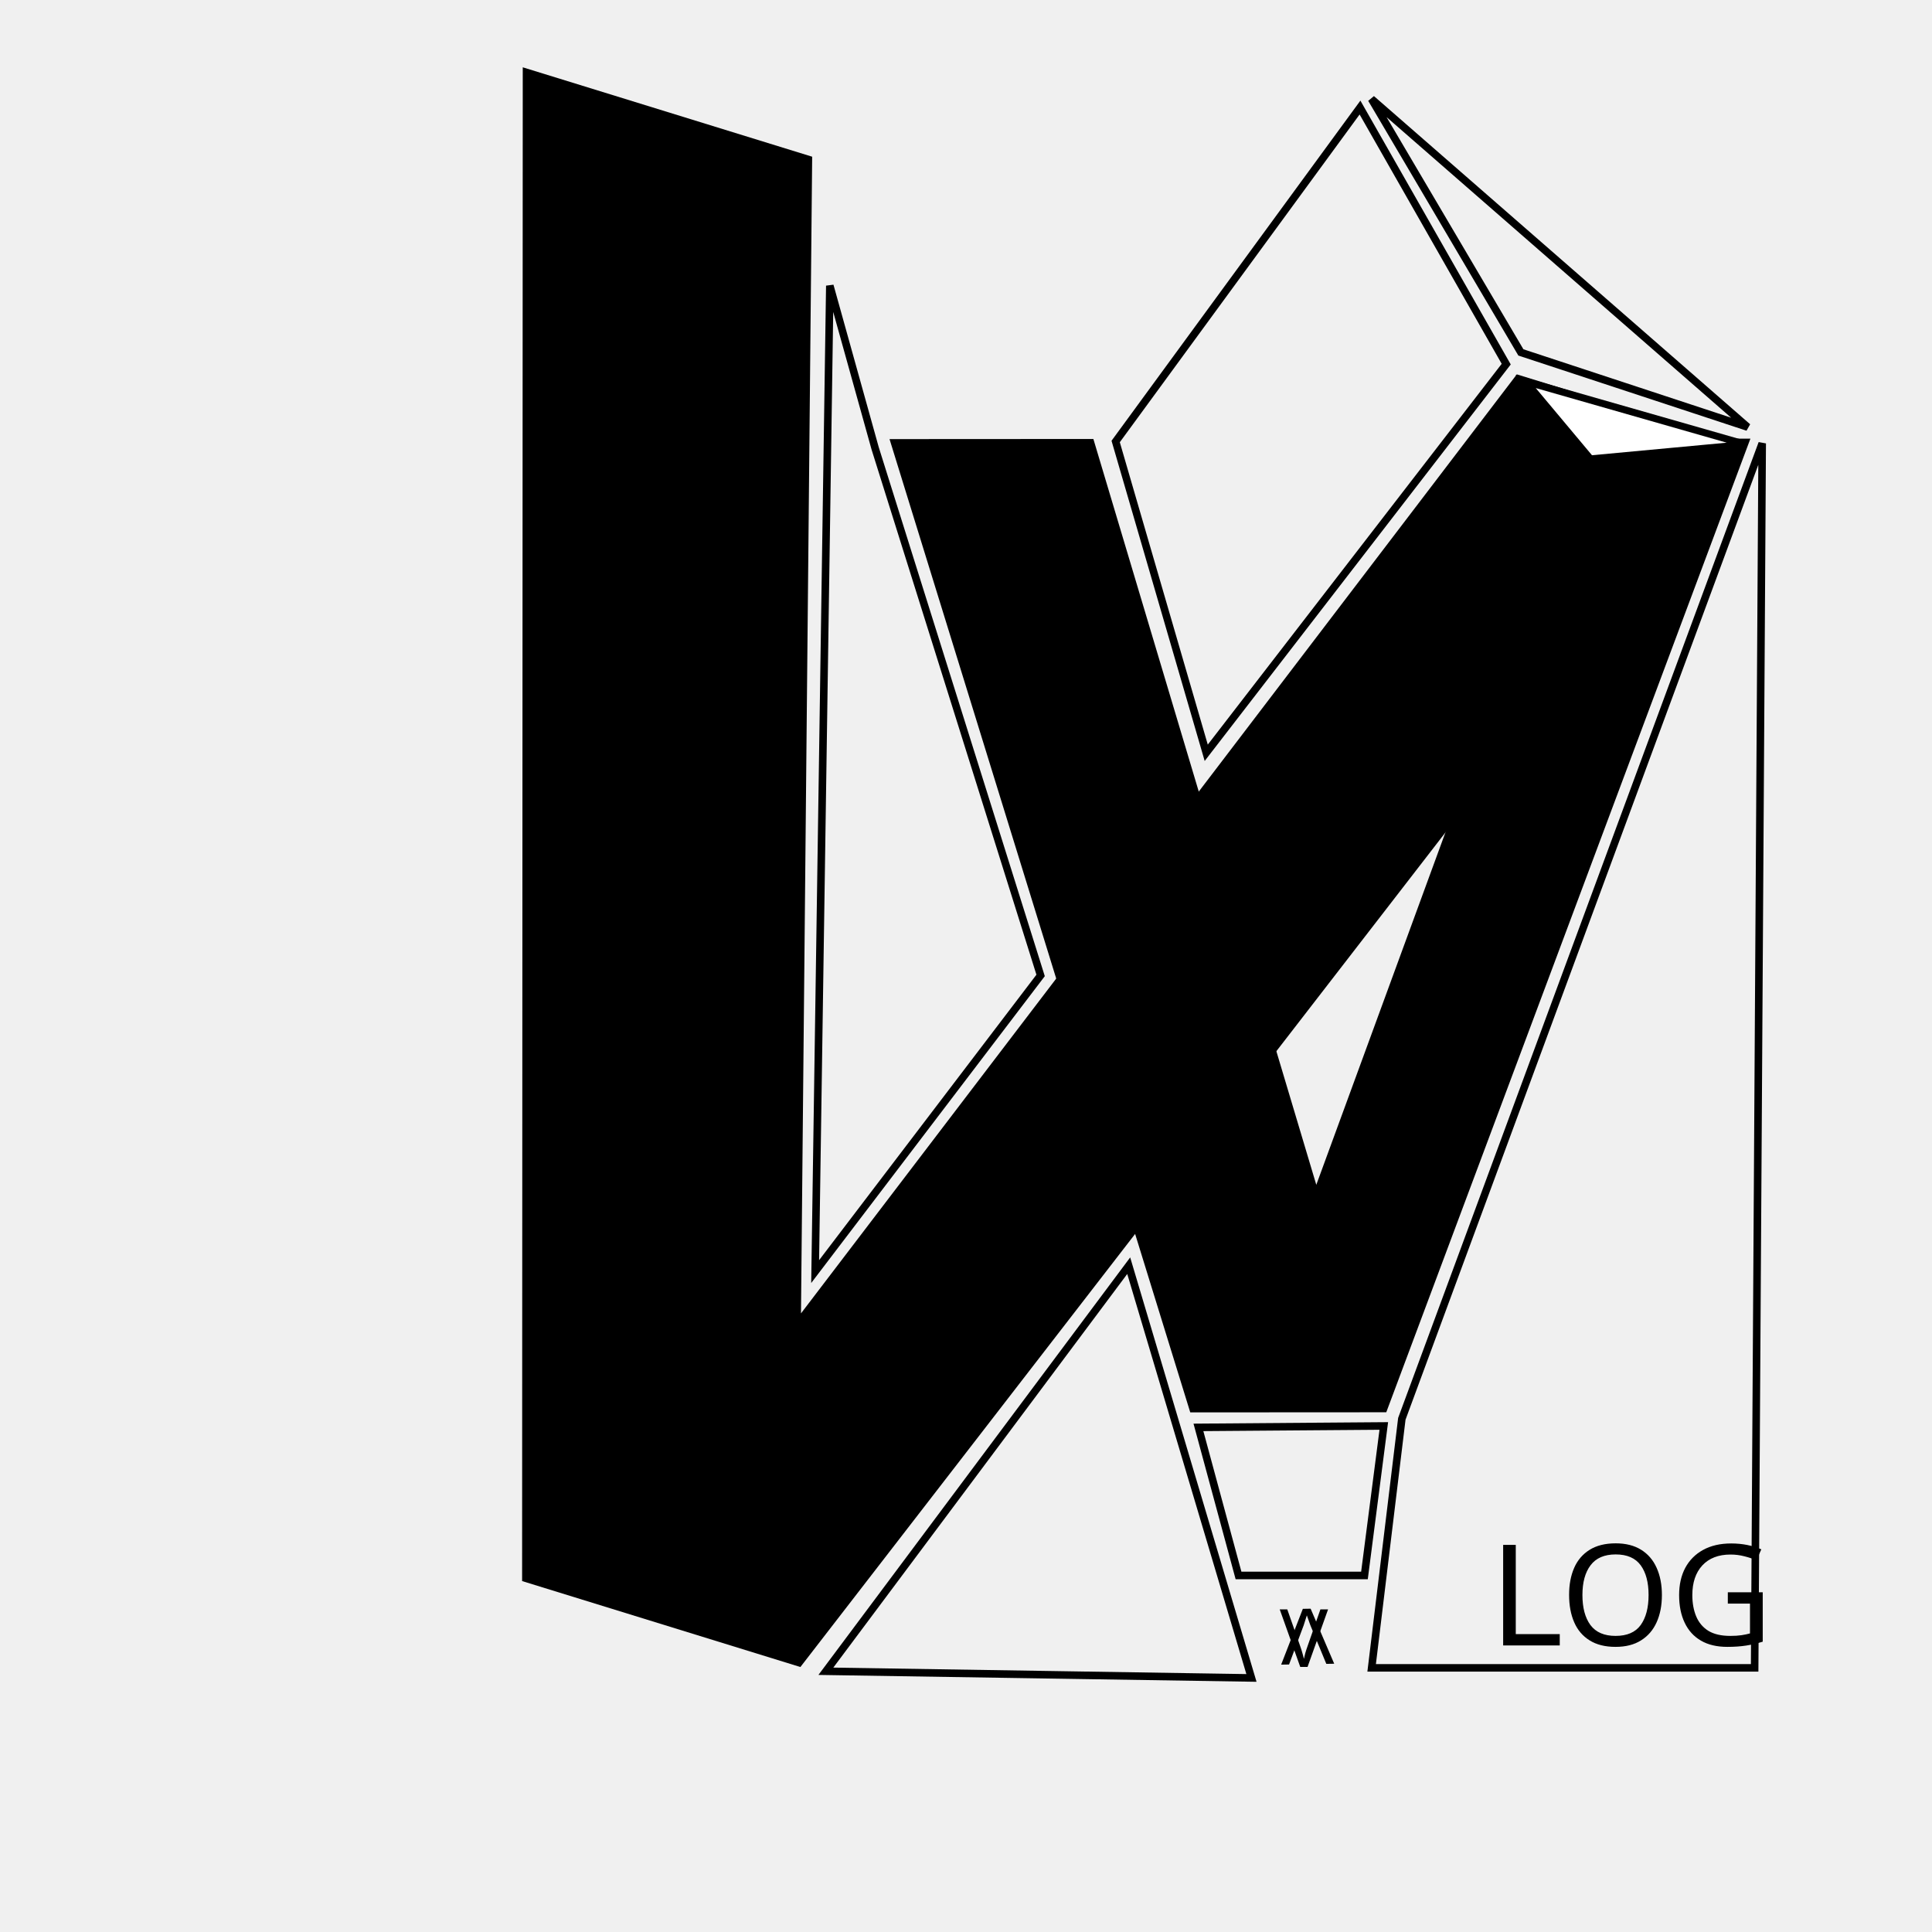
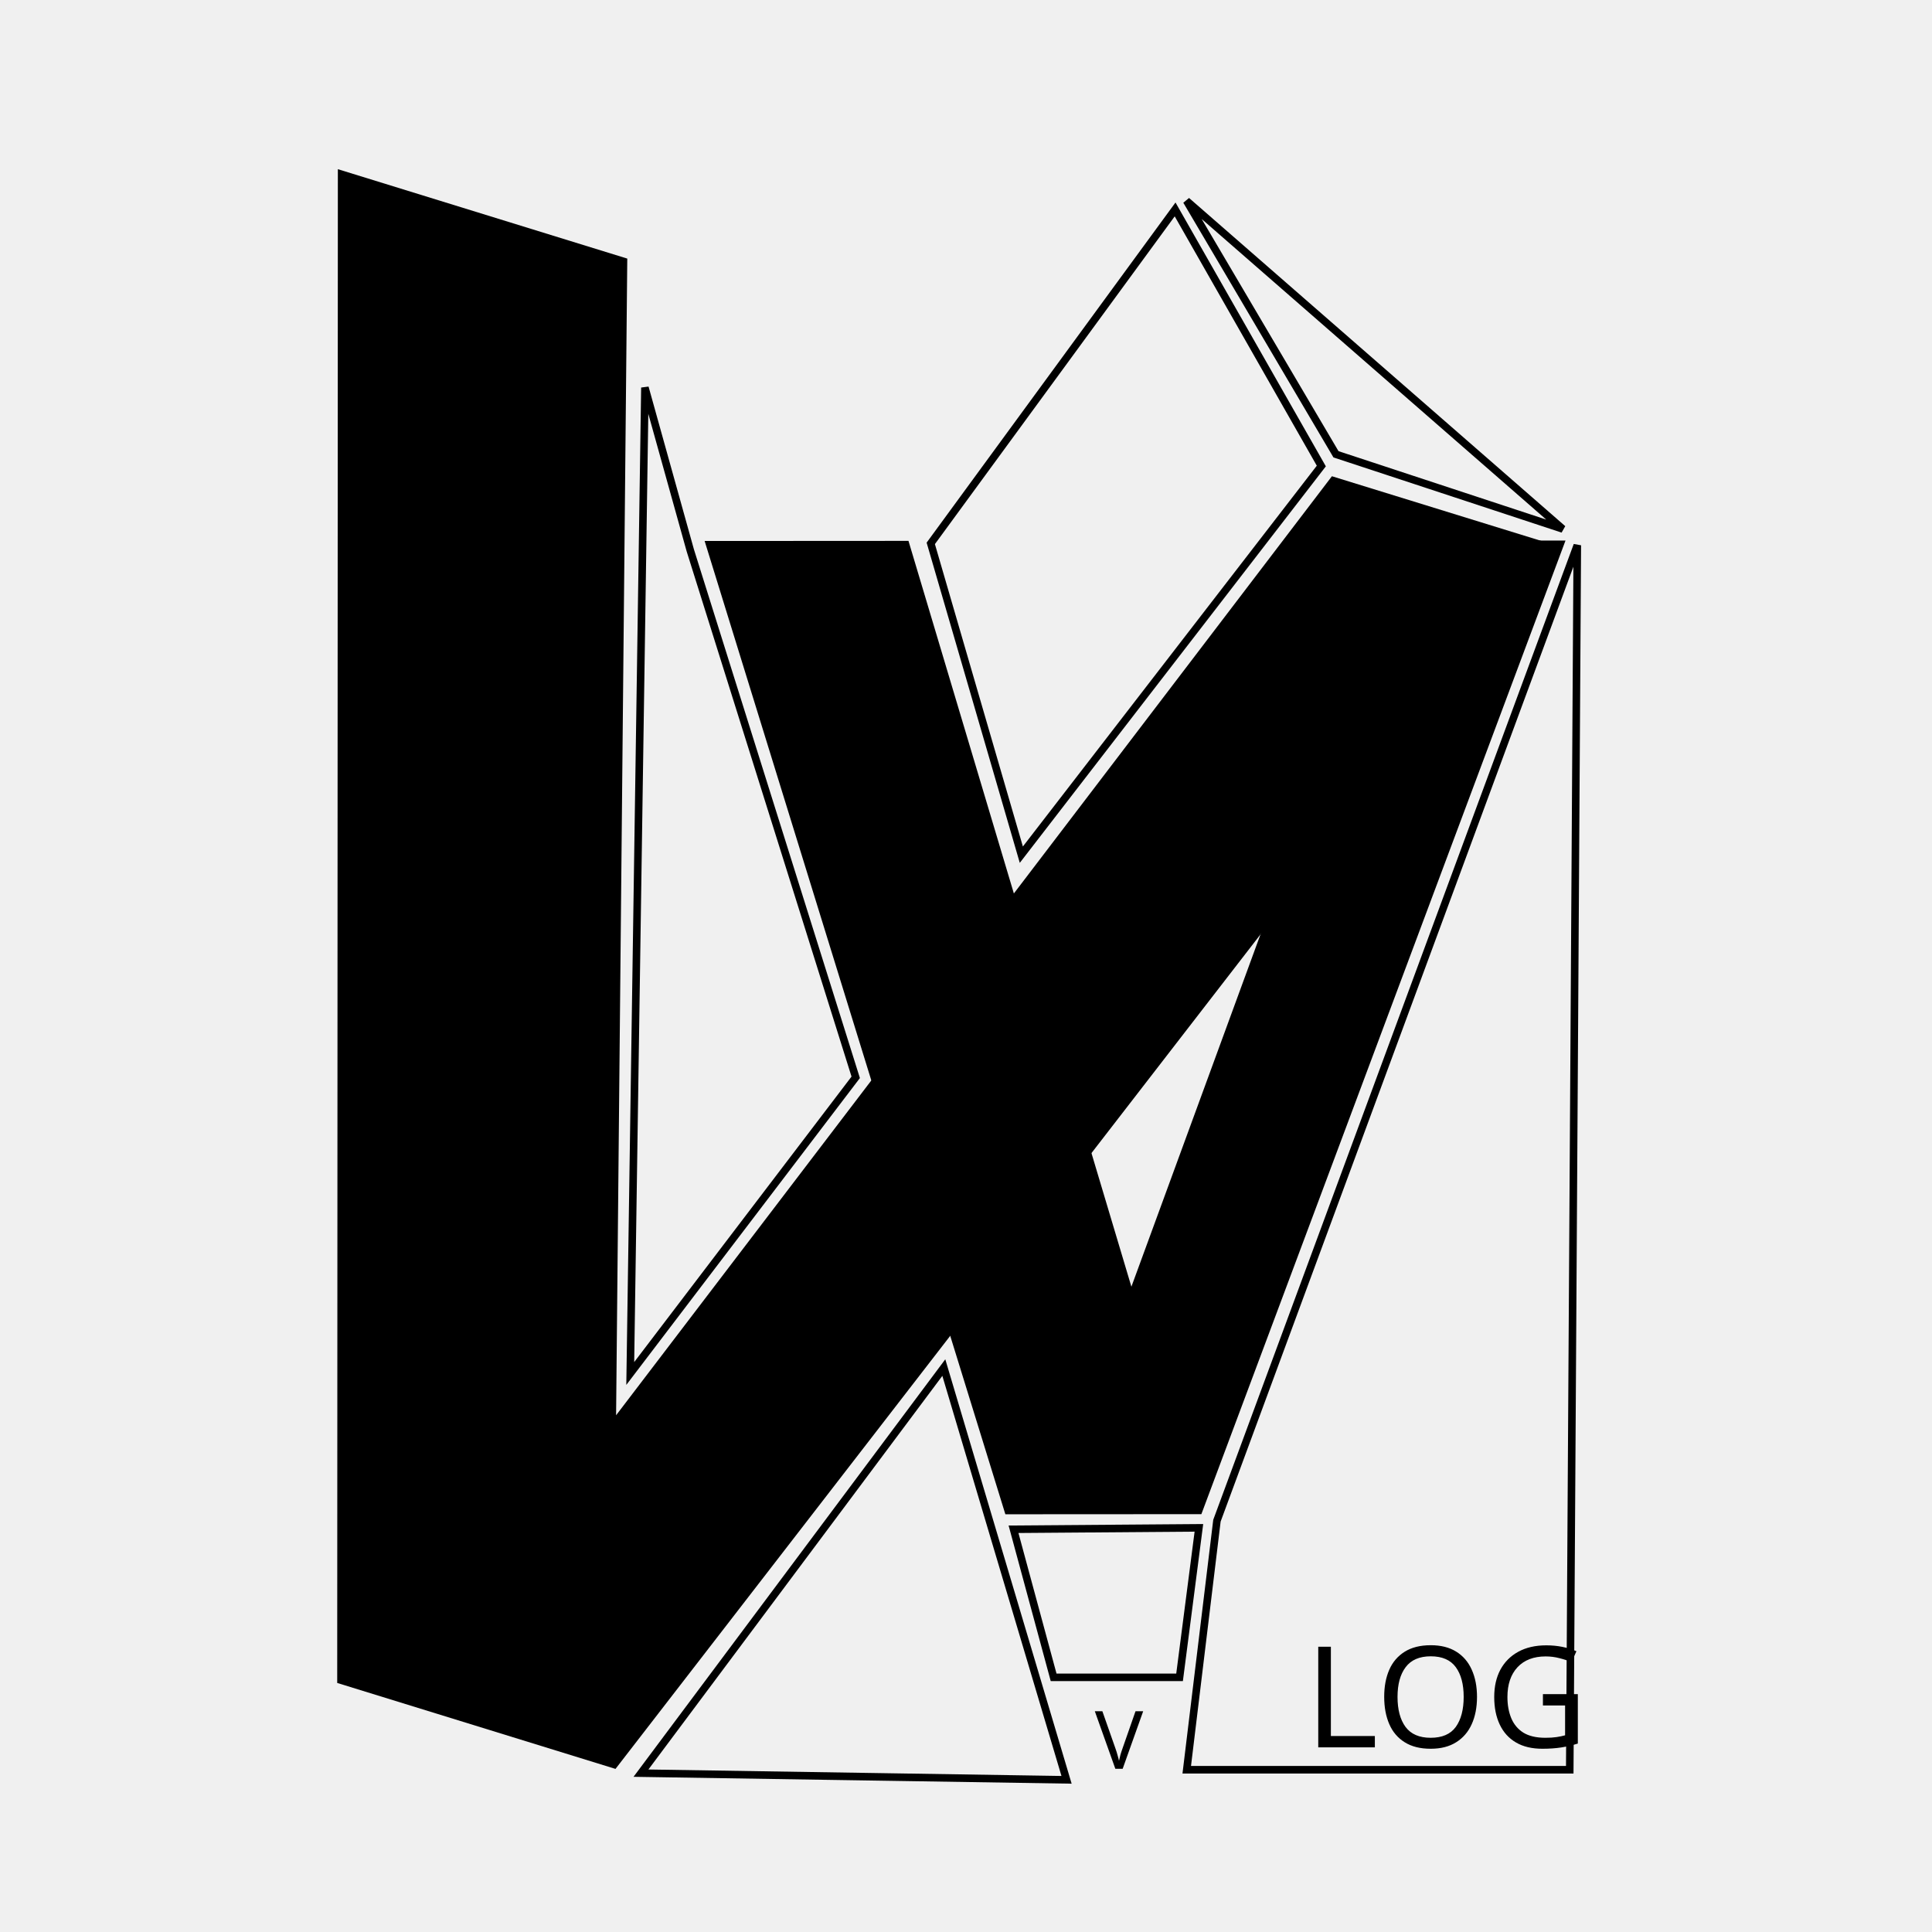
<svg xmlns="http://www.w3.org/2000/svg" width="256px" height="256px" viewBox="0 0 256 256" version="1.1" id="SVGRoot">
  <defs id="defs3807" />
  <g id="layer1" style="display:inline">
-     <flowRoot xml:space="preserve" id="small-v" style="font-style:normal;font-variant:normal;font-weight:normal;font-stretch:normal;font-size:40px;line-height:1.25;font-family:'Franklin Gothic Medium';-inkscape-font-specification:'Franklin Gothic Medium, ';letter-spacing:0px;word-spacing:0px;fill:#000000;fill-opacity:1;stroke:none" transform="matrix(5.297884,-0.01365936,0.01365936,5.297884,-347.4867,-79.69764)">
+     <flowRoot xml:space="preserve" id="small-v" style="font-style:normal;font-variant:normal;font-weight:normal;font-stretch:normal;font-size:40px;line-height:1.25;font-family:'Franklin Gothic Medium';-inkscape-font-specification:'Franklin Gothic Medium, ';letter-spacing:0px;word-spacing:0px;fill:#000000;fill-opacity:1;stroke:none" transform="matrix(5.297884,-0.01365936,0.01365936,5.297884,-371.9867,-66.19764)">
      <flowRegion id="flowRegion3836" style="font-style:normal;font-variant:normal;font-weight:normal;font-stretch:normal;font-family:'Franklin Gothic Medium';-inkscape-font-specification:'Franklin Gothic Medium, ';fill:#000000;fill-opacity:1">
        <rect id="rect3838" width="125.865" height="158.038" x="87.681" y="16.644" style="font-style:normal;font-variant:normal;font-weight:normal;font-stretch:normal;font-family:'Franklin Gothic Medium';-inkscape-font-specification:'Franklin Gothic Medium, ';fill:#000000;fill-opacity:1" />
      </flowRegion>
      <flowPara id="flowPara3840" style="fill:#000000;fill-opacity:1" />
    </flowRoot>
-     <path style="fill:none;stroke:#000000;stroke-width:1px;stroke-linecap:butt;stroke-linejoin:miter;stroke-opacity:1" d="M 201.525,46.696 231.577,56.596 181.726,13.109 Z" id="poly-2" />
-     <path style="fill:none;stroke:#000000;stroke-width:1px;stroke-linecap:butt;stroke-linejoin:miter;stroke-opacity:1" d="m 147.832,58.5 12,41.25 39.75,-51.5 -19.375,-34 z" id="poly-3" />
-     <path style="fill:none;stroke:#000000;stroke-width:1px;stroke-linecap:butt;stroke-linejoin:miter;stroke-opacity:1" d="m 115.966,59.424 21.92,69.827 -29.875,39.244 1.945,-130.638 z" id="poly-4" />
-     <path style="fill:none;stroke:#000000;stroke-width:1px;stroke-linecap:butt;stroke-linejoin:miter;stroke-opacity:1" d="m 109.432,221.451 56.392,0.884 -16.263,-54.624 z" id="poly-5" />
-     <path style="fill:none;stroke:#000000;stroke-width:1px;stroke-linecap:butt;stroke-linejoin:miter;stroke-opacity:1" d="m 158.798,189.135 5.312,19.621 h 16.688 l 2.562,-19.809 z" id="poly-6" />
-     <text xml:space="preserve" style="font-style:normal;font-variant:normal;font-weight:normal;font-stretch:normal;font-size:10.667px;line-height:1.25;font-family:sans-serif;-inkscape-font-specification:'sans-serif, Normal';font-variant-ligatures:normal;font-variant-caps:normal;font-variant-numeric:normal;font-feature-settings:normal;text-align:start;letter-spacing:0px;word-spacing:0px;writing-mode:lr-tb;text-anchor:start;fill:#000000;fill-opacity:1;stroke:none" x="169.572" y="220.876" id="text4918">
-       <tspan x="169.572" y="220.876" id="tspan4916">
-         <tspan x="169.572" y="220.876" id="tspan4914">V</tspan>
+     <path style="fill:none;stroke:#000000;stroke-width:1px;stroke-linecap:butt;stroke-linejoin:miter;stroke-opacity:1" d="M 177.025,60.196 207.077,70.096 157.226,26.609 Z" id="poly-2" />
+     <path style="fill:none;stroke:#000000;stroke-width:1px;stroke-linecap:butt;stroke-linejoin:miter;stroke-opacity:1" d="m 123.332,72 12,41.25 39.75,-51.5 -19.375,-34 z" id="poly-3" />
+     <path style="fill:none;stroke:#000000;stroke-width:1px;stroke-linecap:butt;stroke-linejoin:miter;stroke-opacity:1" d="M 91.466,72.924 113.386,142.751 83.511,181.996 85.455,51.358 Z" id="poly-4" />
+     <path style="fill:none;stroke:#000000;stroke-width:1px;stroke-linecap:butt;stroke-linejoin:miter;stroke-opacity:1" d="m 84.932,234.951 56.392,0.884 -16.263,-54.624 z" id="poly-5" />
+     <path style="fill:none;stroke:#000000;stroke-width:1px;stroke-linecap:butt;stroke-linejoin:miter;stroke-opacity:1" d="m 134.298,202.635 5.312,19.621 h 16.688 l 2.562,-19.809 z" id="poly-6" />
+     <path style="display:inline;fill:none;stroke:#000000;stroke-width:1px;stroke-linecap:butt;stroke-linejoin:miter;stroke-opacity:1" d="m 209,72.25 -47.75,129.25 -4,33 H 208 Z" id="poly-7" />
+   </g>
+   <g id="layer2" style="display:inline">
+     <path style="font-style:normal;font-variant:normal;font-weight:normal;font-stretch:normal;font-size:40px;line-height:1.25;font-family:'Franklin Gothic Medium';-inkscape-font-specification:'Franklin Gothic Medium, ';letter-spacing:0px;word-spacing:0px;fill:#000000;fill-opacity:1;stroke:none;stroke-width:7.538" d="M 44.768,22.418 44.682,223 81.557,234.389 206.725,72.445 176.486,63.104 81.635,187.531 83.117,34.264 Z" id="big-v" />
+   </g>
+   <g id="layer3" style="display:inline">
+     <path style="font-style:normal;font-variant:normal;font-weight:normal;font-stretch:normal;font-size:40px;line-height:1.25;font-family:'Franklin Gothic Medium';-inkscape-font-specification:'Franklin Gothic Medium, ';letter-spacing:0px;word-spacing:0px;fill:#000000;fill-opacity:1;stroke:none;stroke-width:5.073" d="m 93.367,71.683 39.849,128.966 25.972,-0.015 48.25,-129.01 -21.298,0.01 -36.224,98.861 -29.538,-98.827 z" id="big-s-v" />
+   </g>
+   <g id="layer4" />
+   <g id="layer5">
+     <text xml:space="preserve" style="font-style:normal;font-variant:normal;font-weight:normal;font-stretch:normal;font-size:18.667px;line-height:1.25;font-family:'Franklin Gothic Medium';-inkscape-font-specification:'Franklin Gothic Medium, Normal';font-variant-ligatures:normal;font-variant-caps:normal;font-variant-numeric:normal;font-feature-settings:normal;text-align:start;letter-spacing:0px;word-spacing:0px;writing-mode:lr-tb;text-anchor:start;display:inline;fill:#000000;fill-opacity:1;stroke:none" x="172.864" y="231.53" id="text4906">
+       <tspan x="172.864" y="231.53" id="tspan4904">
+         <tspan x="172.864" y="231.53" id="tspan4902" style="font-style:normal;font-variant:normal;font-weight:normal;font-stretch:normal;font-size:18.667px;font-family:'Franklin Gothic Medium';-inkscape-font-specification:'Franklin Gothic Medium, Normal';font-variant-ligatures:normal;font-variant-caps:normal;font-variant-numeric:normal;font-feature-settings:normal;text-align:start;writing-mode:lr-tb;text-anchor:start">LOG</tspan>
      </tspan>
    </text>
-     <path style="display:inline;fill:none;stroke:#000000;stroke-width:1px;stroke-linecap:butt;stroke-linejoin:miter;stroke-opacity:1" d="M 233.5,58.75 185.75,188 l -4,33 h 50.75 z" id="poly-7" />
-   </g>
-   <g id="layer2" style="display:inline">
-     <path style="font-style:normal;font-variant:normal;font-weight:normal;font-stretch:normal;font-size:40px;line-height:1.25;font-family:'Franklin Gothic Medium';-inkscape-font-specification:'Franklin Gothic Medium, ';letter-spacing:0px;word-spacing:0px;fill:#000000;fill-opacity:1;stroke:none;stroke-width:7.538" d="M 69.268,8.918 69.182,209.5 106.057,220.889 231.225,58.945 200.986,49.604 106.135,174.031 107.617,20.764 Z" id="big-v" />
-   </g>
-   <g id="layer3" style="display:inline">
-     <path style="font-style:normal;font-variant:normal;font-weight:normal;font-stretch:normal;font-size:40px;line-height:1.25;font-family:'Franklin Gothic Medium';-inkscape-font-specification:'Franklin Gothic Medium, ';letter-spacing:0px;word-spacing:0px;fill:#000000;fill-opacity:1;stroke:none;stroke-width:5.073" d="m 117.867,58.183 39.849,128.966 25.972,-0.015 48.25,-129.01 -21.298,0.01 -36.224,98.861 -29.538,-98.827 z" id="big-s-v" />
-   </g>
-   <g id="layer4">
-     <path style="fill:#ffffff;stroke:#000000;stroke-width:0.936px;stroke-linecap:butt;stroke-linejoin:miter;stroke-opacity:1" d="m 202.157,50.549 8.59,10.261 20.573,-1.917 z" id="poly-1" />
-   </g>
-   <g id="layer5">
-     <text xml:space="preserve" style="display:inline;font-style:normal;font-variant:normal;font-weight:normal;font-stretch:normal;font-size:18.667px;line-height:1.25;font-family:'Franklin Gothic Medium';-inkscape-font-specification:'Franklin Gothic Medium, Normal';font-variant-ligatures:normal;font-variant-caps:normal;font-variant-numeric:normal;font-feature-settings:normal;text-align:start;letter-spacing:0px;word-spacing:0px;writing-mode:lr-tb;text-anchor:start;fill:#000000;fill-opacity:1;stroke:none" x="197.364" y="218.03" id="text4906">
-       <tspan x="197.364" y="218.03" id="tspan4904">
-         <tspan x="197.364" y="218.03" id="tspan4902" style="font-style:normal;font-variant:normal;font-weight:normal;font-stretch:normal;font-size:18.667px;font-family:'Franklin Gothic Medium';-inkscape-font-specification:'Franklin Gothic Medium, Normal';font-variant-ligatures:normal;font-variant-caps:normal;font-variant-numeric:normal;font-feature-settings:normal;text-align:start;writing-mode:lr-tb;text-anchor:start">LOG</tspan>
-       </tspan>
-     </text>
-     <text xml:space="preserve" style="display:inline;font-style:normal;font-variant:normal;font-weight:normal;font-stretch:normal;font-size:10.667px;line-height:1.25;font-family:Arial;-inkscape-font-specification:'Arial, Normal';font-variant-ligatures:normal;font-variant-caps:normal;font-variant-numeric:normal;font-feature-settings:normal;text-align:start;letter-spacing:0px;word-spacing:0px;writing-mode:lr-tb;text-anchor:start;fill:#000000;fill-opacity:1;stroke:none" x="-173.044" y="-216.096" id="text4912" transform="rotate(179.0208)">
-       <tspan x="-173.044" y="-216.096" id="tspan4910">
-         <tspan x="-173.044" y="-216.096" id="tspan4908" style="font-style:normal;font-variant:normal;font-weight:normal;font-stretch:normal;font-size:10.667px;font-family:Arial;-inkscape-font-specification:'Arial, Normal';font-variant-ligatures:normal;font-variant-caps:normal;font-variant-numeric:normal;font-feature-settings:normal;text-align:start;writing-mode:lr-tb;text-anchor:start">V</tspan>
+     <text xml:space="preserve" style="display:inline;font-style:normal;font-variant:normal;font-weight:normal;font-stretch:normal;font-size:10.667px;line-height:1.25;font-family:sans-serif;-inkscape-font-specification:'sans-serif, Normal';font-variant-ligatures:normal;font-variant-caps:normal;font-variant-numeric:normal;font-feature-settings:normal;text-align:start;letter-spacing:0px;word-spacing:0px;writing-mode:lr-tb;text-anchor:start;fill:#000000;fill-opacity:1;stroke:none" x="145.072" y="234.376" id="text4918">
+       <tspan x="145.072" y="234.376" id="tspan4916">
+         <tspan x="145.072" y="234.376" id="tspan4914">V</tspan>
      </tspan>
    </text>
  </g>
</svg>
